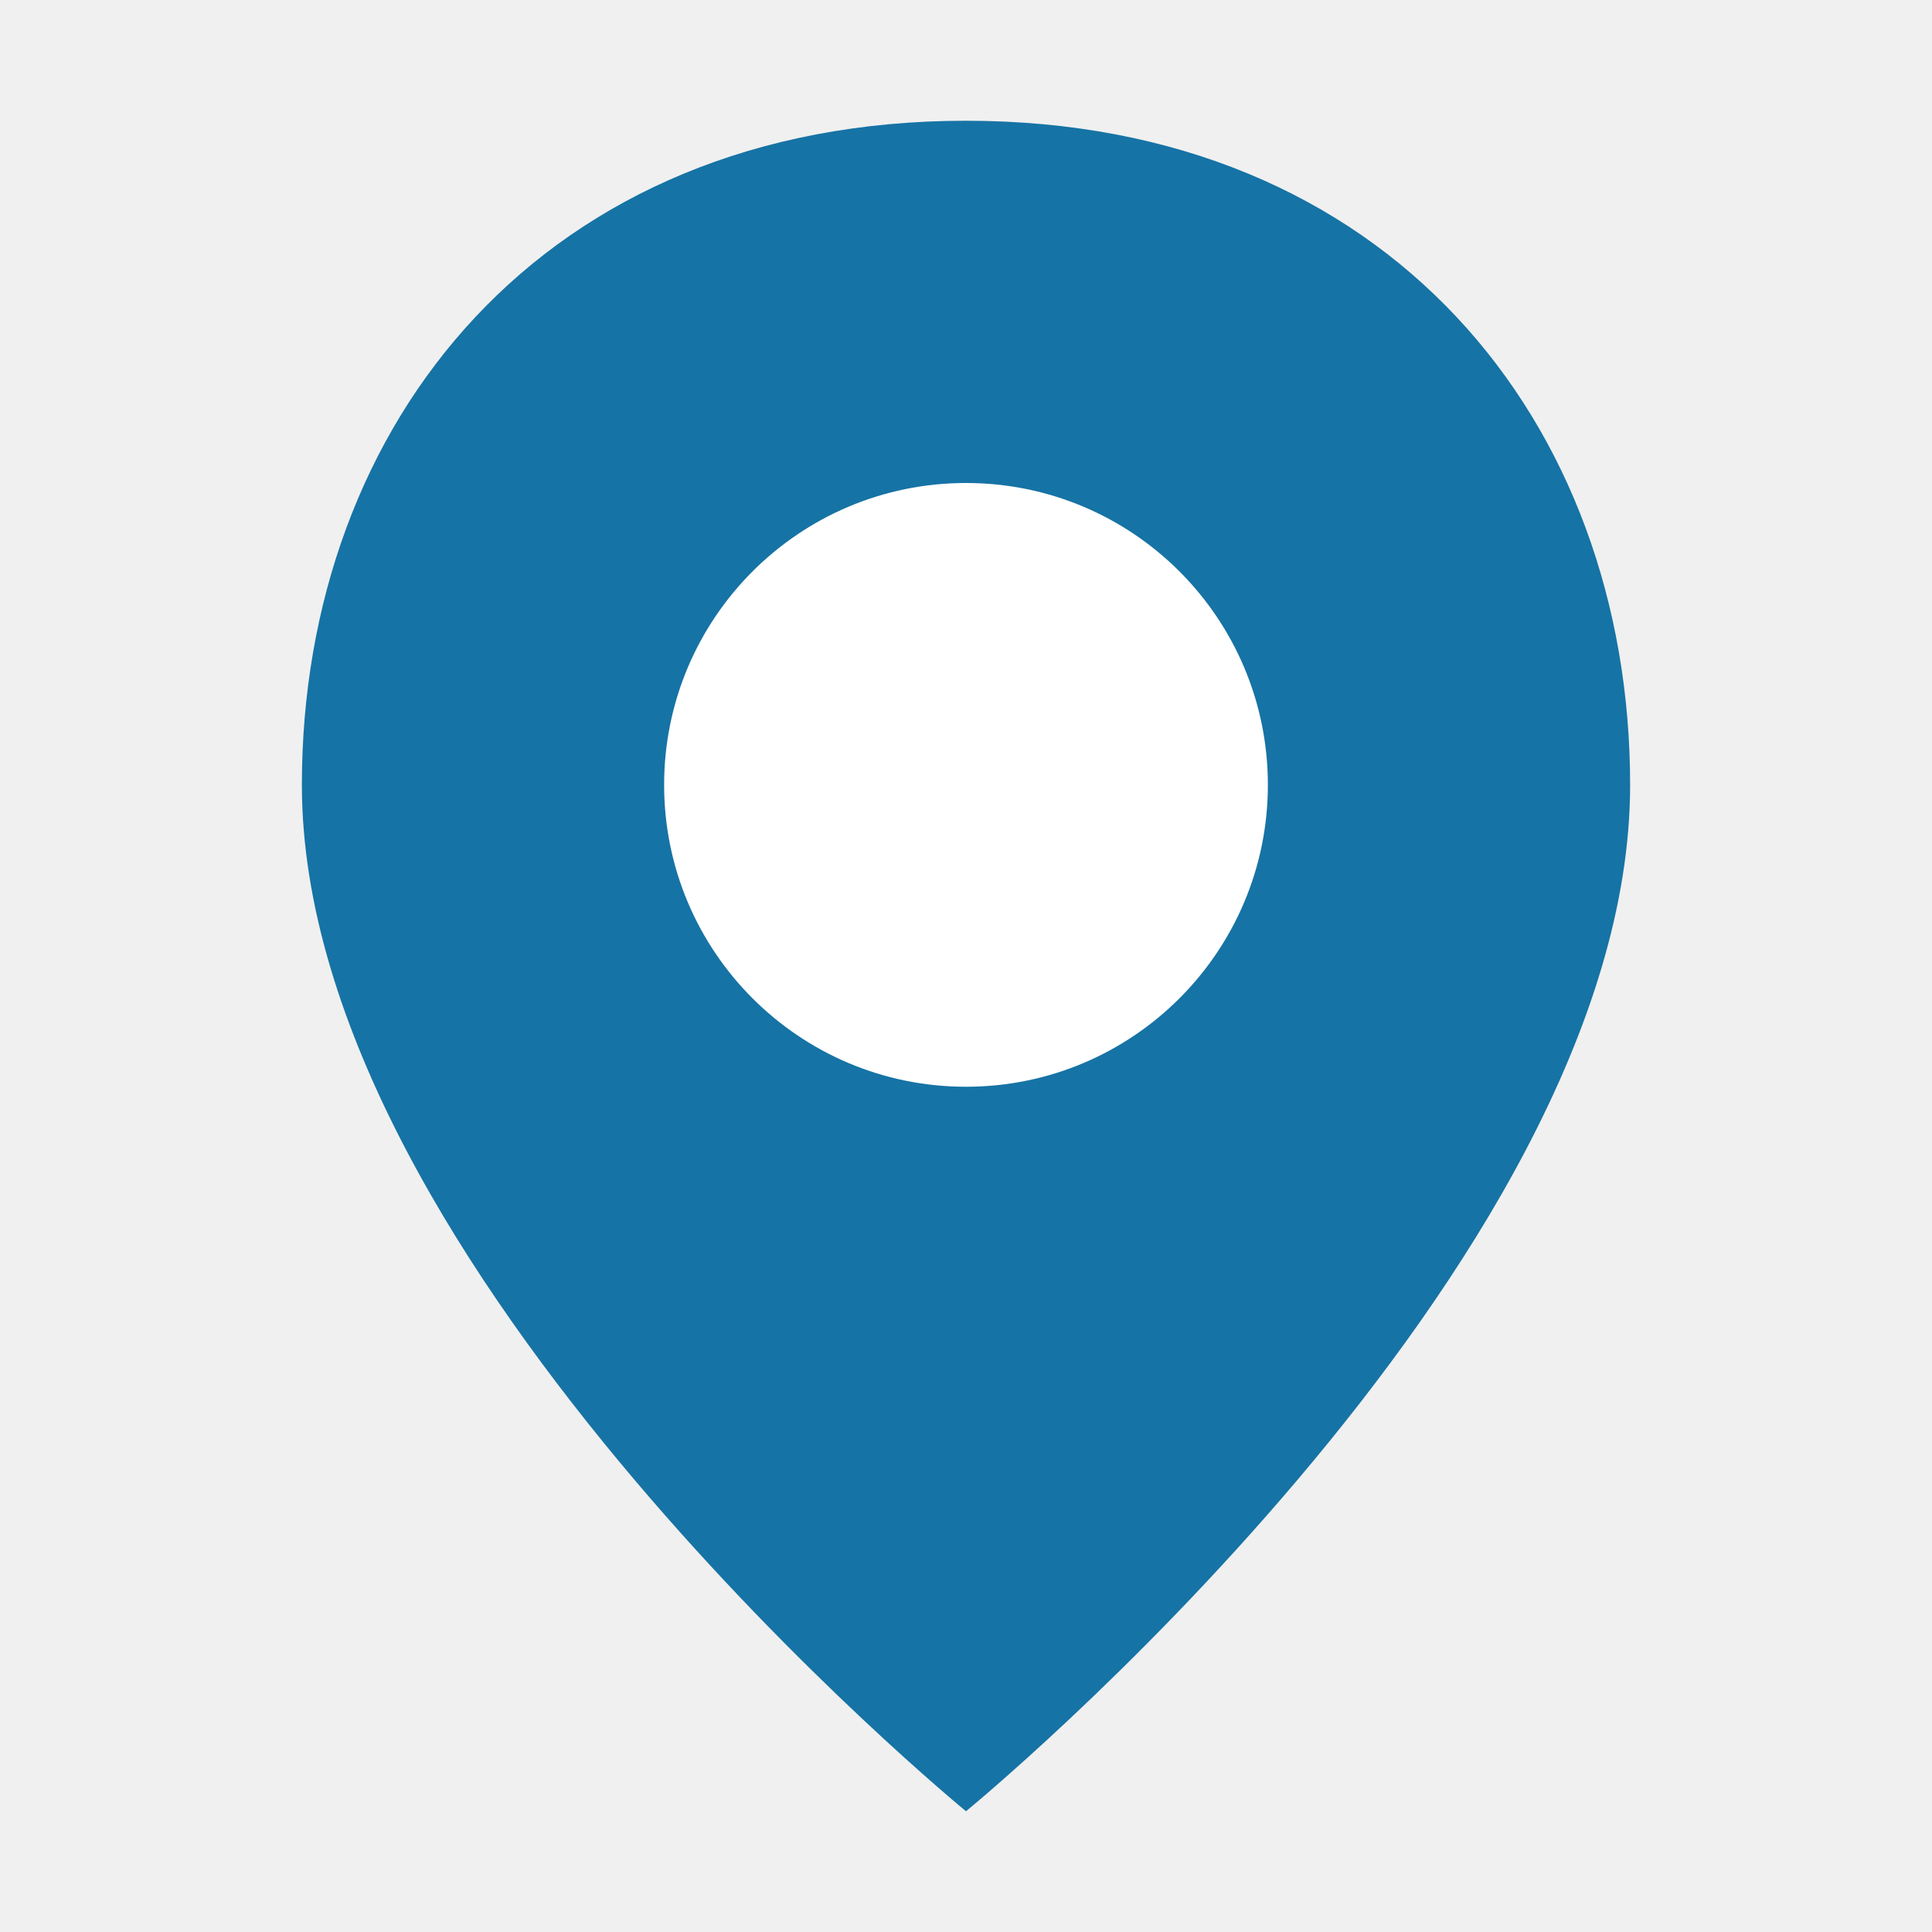
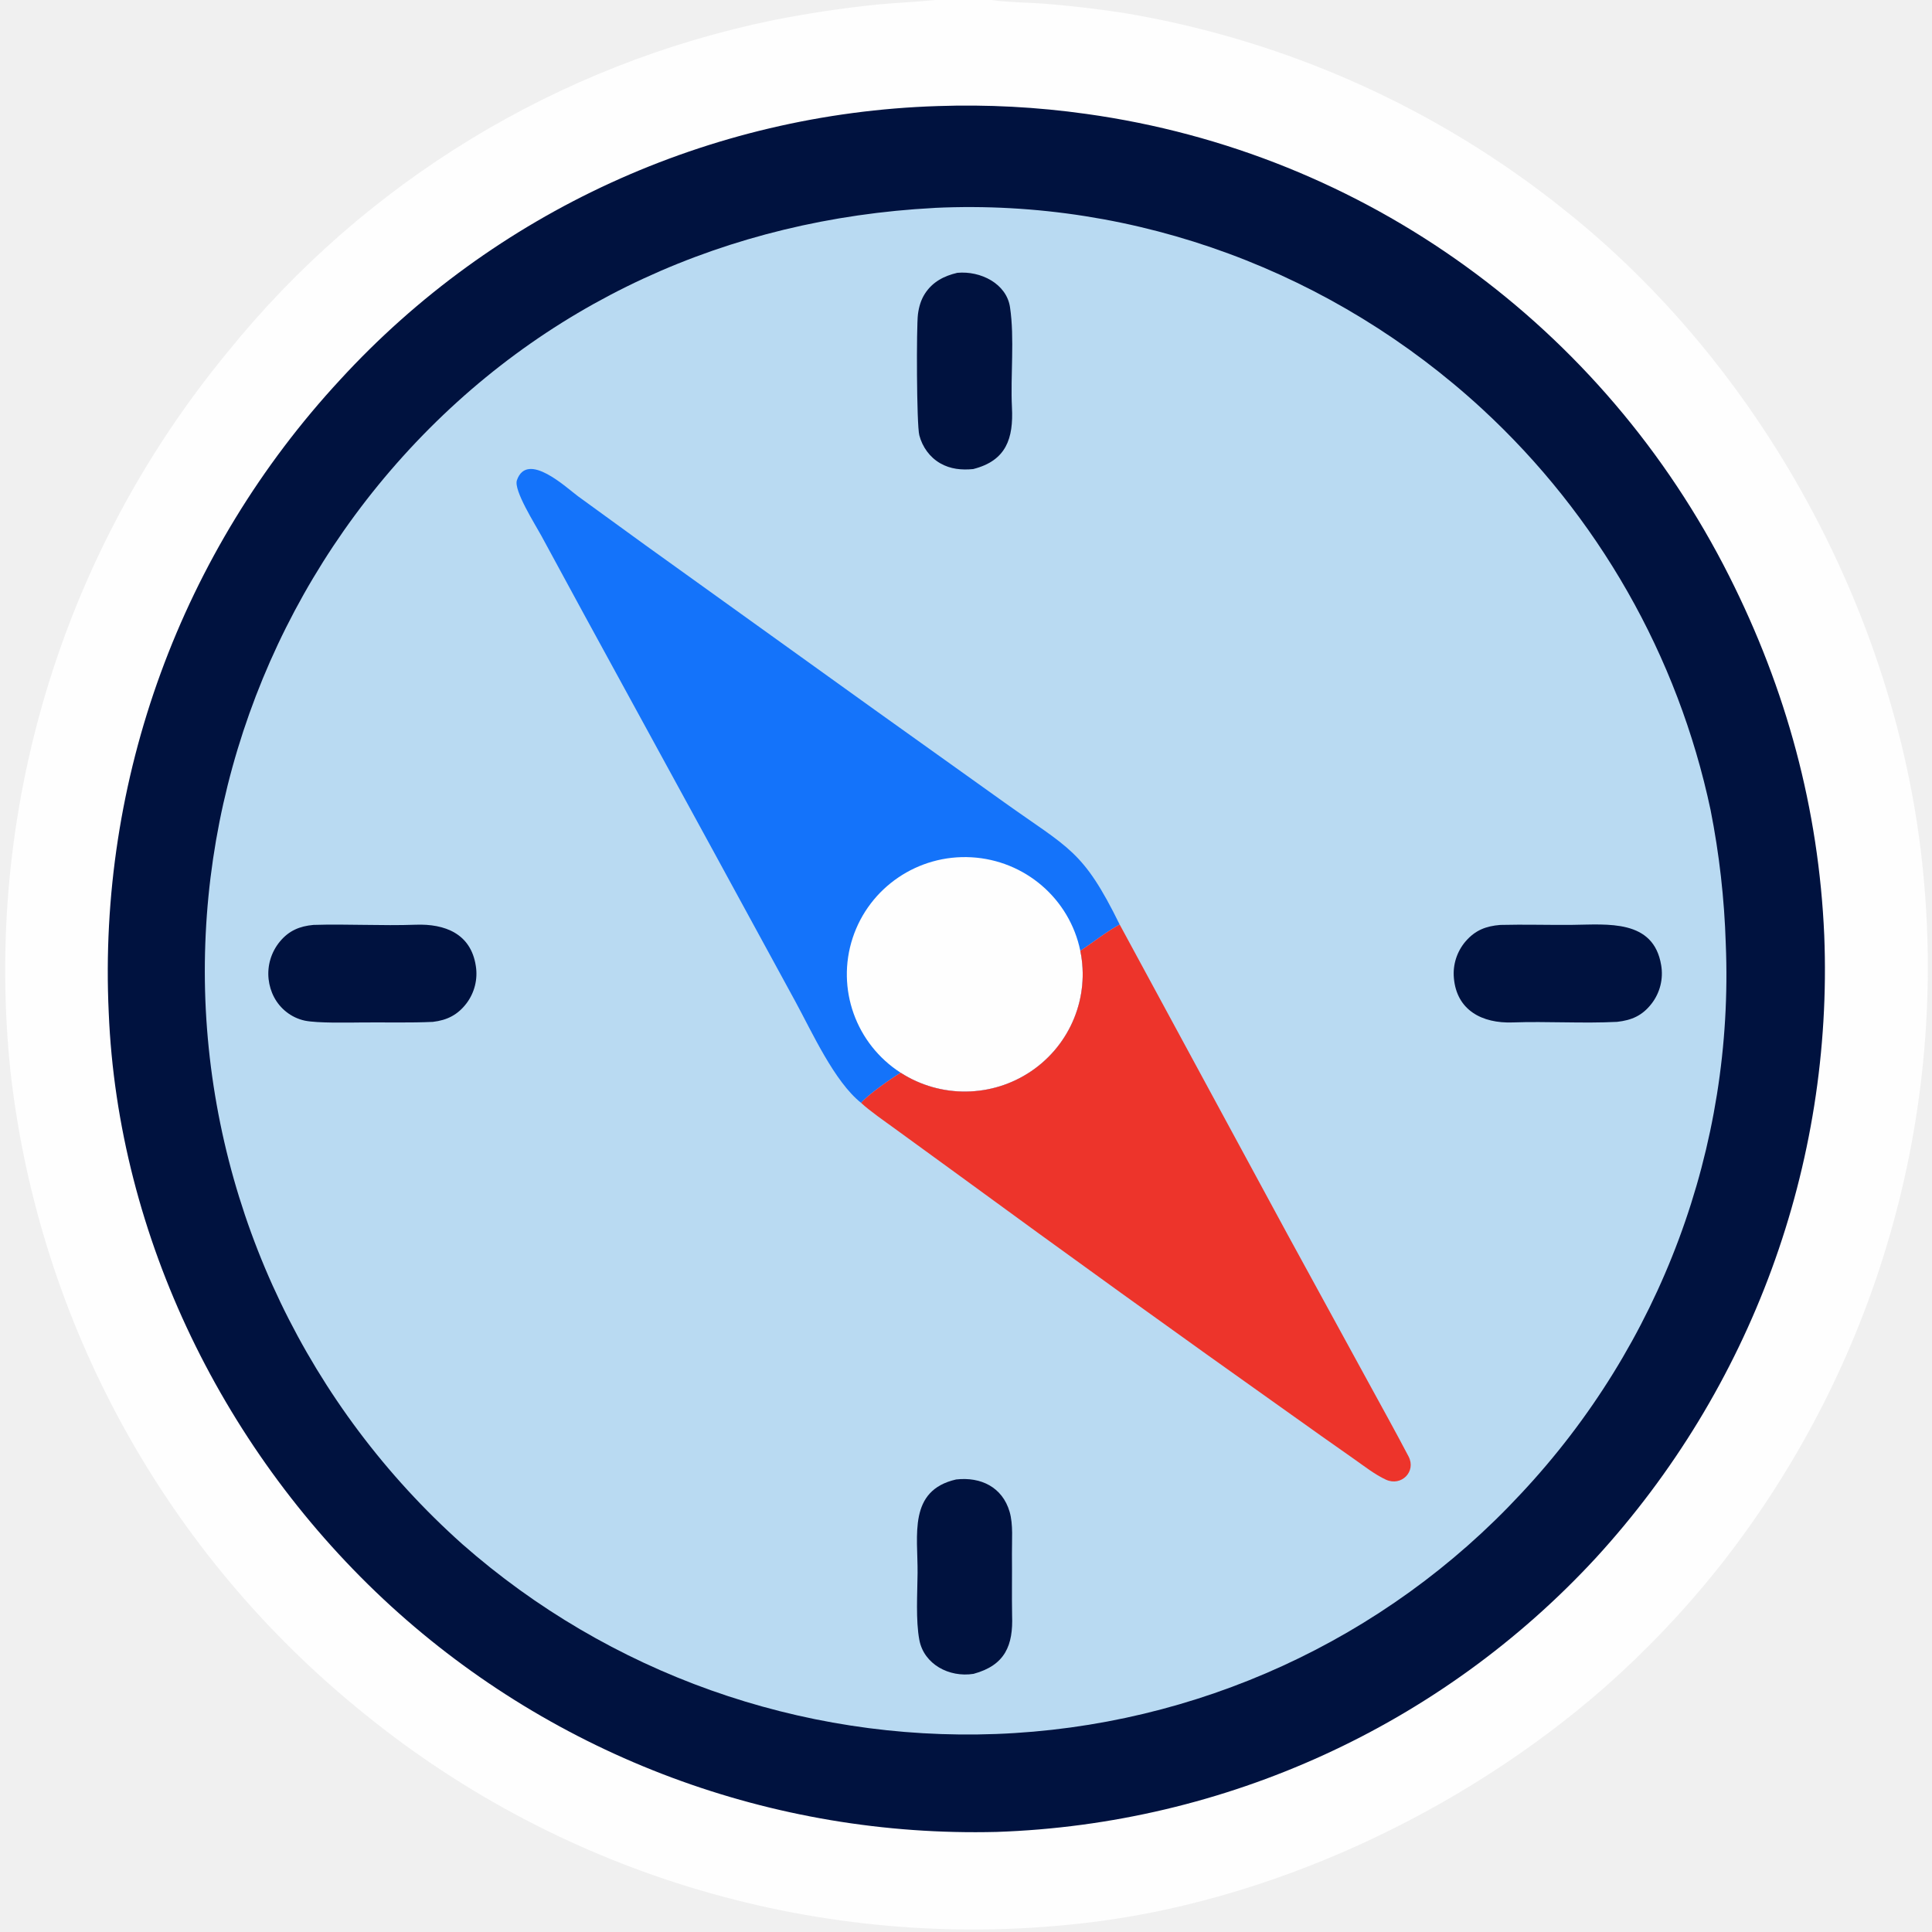
- <svg xmlns="http://www.w3.org/2000/svg" viewBox="0 0 32 32">
-   <path fill="#1673a5" d="M16 2C9 2 5 7 5 13c0 8 11 17 11 17s11-9 11-17C27 7 23 2 16 2z" />
-   <circle fill="white" cx="16" cy="13" r="5" />
+ <svg xmlns="http://www.w3.org/2000/svg" width="96" height="96" viewBox="0 0 96 96">
+   <path fill="#FEFEFE" transform="scale(0.136558 0.135785)" d="M340.289 0L360.795 0C365.082 0.756 374.912 0.986 379.566 1.312C389.314 2.092 399.03 3.223 408.696 4.704C467.562 14.538 522.89 39.404 569.322 76.894C640.853 134.092 689.338 223.939 699.317 314.756C709.595 407.592 682.903 500.74 625.017 574.052C612.488 589.809 598.606 604.441 583.528 617.782C531.742 663.332 461.311 696.593 392.485 703.966C298.992 714.305 205.271 686.581 132.455 627.045C60.441 568.728 14.246 484.442 3.839 392.374C-6.116 297.583 22.271 202.751 82.674 129.013C132.712 66.594 202.961 23.583 281.314 7.392C293.8 4.893 306.396 2.987 319.062 1.68C326.089 0.998 333.143 0.744 340.289 0Z" />
+   <path fill="#00123F" transform="scale(0.136558 0.135785)" d="M341.187 38.814C359.262 38.191 377.357 39.152 395.264 41.685C496.986 55.916 583.449 119.538 629.19 210.795C649.99 252.292 661.786 295.943 663.789 342.267C667.1 426.187 637.243 508.037 580.673 570.122C524.388 631.438 445.816 667.563 362.622 670.377C281.23 672.429 202.221 642.802 142.253 587.742C81.877 532.205 42.94 452.815 39.565 370.555C35.579 285.208 65.903 201.813 123.779 138.951C179.744 77.581 258.164 41.461 341.187 38.814Z" />
+   <path fill="#B9DAF2" transform="scale(0.136558 0.135785)" d="M339.938 76.095C340.036 76.085 340.133 76.076 340.231 76.067C413.811 72.621 485.307 99.689 539.174 149.512C581.457 188.684 610.545 240.005 622.428 296.4C625.602 312.532 627.451 328.896 627.955 345.329C631.033 419.672 604.205 492.151 553.462 546.58C504.028 600.128 435.296 631.781 362.463 634.541C291.183 637.216 221.614 612.329 168.211 565.052C112.35 514.871 78.768 444.521 74.884 369.539C71.136 295.183 96.941 222.359 146.672 166.945C197.106 110.795 264.967 80.072 339.938 76.095Z" />
+   <path fill="#1473FA" transform="scale(0.136558 0.135785)" d="M313.354 403.605C303.608 395.842 295.515 377.764 289.422 366.515L260.159 312.536L212.426 224.671L196.96 196.019C194.711 191.849 186.829 179.398 188.09 175.741C191.843 164.856 206.249 178.61 210.319 181.601L234.672 199.384L318.243 259.732L365.488 293.666C389.07 310.614 394.082 311.052 407.414 338.32C402.595 340.913 397.705 344.898 393.093 347.945C396.56 364.875 389.529 382.232 375.256 391.979C360.983 401.725 342.254 401.959 327.742 392.571C324.531 394.436 315.479 400.85 313.354 403.605Z" />
+   <path fill="#FEFEFE" transform="scale(0.136558 0.135785)" d="M327.742 392.571C311.395 381.996 304.217 361.742 310.26 343.236C316.302 324.73 334.049 312.611 353.489 313.716C372.929 314.821 389.188 328.873 393.093 347.945C396.56 364.875 389.529 382.232 375.256 391.979C360.983 401.725 342.254 401.959 327.742 392.571Z" />
+   <path fill="#ED342B" transform="scale(0.136558 0.135785)" d="M407.414 338.32L468.596 451.919L497.666 505.4C502.642 514.581 507.702 523.714 512.534 532.983C515.4 538.481 509.922 544.068 504.292 541.47C500.277 539.617 496.155 536.347 492.508 533.781C484.876 528.412 477.272 523.002 469.696 517.553C428.629 488.269 387.782 458.677 347.159 428.78L325.556 412.981C322.078 410.43 316.37 406.466 313.354 403.605C315.479 400.85 324.531 394.436 327.742 392.571C342.254 401.959 360.983 401.725 375.256 391.979C389.529 382.232 396.56 364.875 393.093 347.945C397.705 344.898 402.595 340.913 407.414 338.32Z" />
+   <path fill="#00123F" transform="scale(0.136558 0.135785)" d="M114.049 338.466C126.318 338.076 138.99 338.849 151.25 338.397C161.837 338.007 171.337 341.622 173.136 353.484C173.902 358.313 172.68 363.246 169.749 367.16C166.538 371.4 162.671 373.332 157.523 373.946C149.444 374.335 140.102 374.084 131.946 374.159C126.728 374.207 115.534 374.452 110.934 373.5C108.462 372.966 106.149 371.865 104.176 370.283C100.459 367.353 98.262 363.007 97.741 358.347C97.189 353.386 98.667 348.413 101.838 344.559C105.146 340.545 109.034 338.926 114.049 338.466Z" />
+   <path fill="#00123F" transform="scale(0.136558 0.135785)" d="M545.88 338.472C554.603 338.245 563.466 338.539 572.203 338.448C584.905 338.316 601.659 336.283 604.447 353.178C605.304 358.165 604.037 363.283 600.952 367.295C597.562 371.679 593.73 373.33 588.436 373.94C575.903 374.584 562.917 373.699 550.411 374.152C539.327 374.555 530.001 369.717 529.018 357.813C528.603 352.977 530.142 348.177 533.29 344.483C536.801 340.396 540.702 338.898 545.88 338.472Z" />
+   <path fill="#00123F" transform="scale(0.136558 0.135785)" d="M348.331 99.84C356.797 99.043 366.222 103.769 367.51 112.402C369.216 123.844 367.641 137.524 368.221 149.106C368.785 160.371 366.201 168.589 354.096 171.652C349.926 172.068 345.825 171.673 342.126 169.536C338.288 167.317 335.616 163.54 334.511 159.278C333.509 155.412 333.433 119.458 334.014 114.999C334.362 112.331 335.072 109.784 336.535 107.493C339.31 103.152 343.464 100.986 348.331 99.84Z" />
+   <path fill="#00123F" transform="scale(0.136558 0.135785)" d="M347.903 541.398C356.797 540.376 364.731 544.122 367.375 553.251C368.717 557.887 368.167 563.776 368.218 568.63C368.297 576.115 368.141 583.671 368.274 591.164C368.683 602.06 365.782 609.383 354.242 612.532C345.337 613.953 336.178 608.991 334.518 600.108C333.179 592.937 333.813 583.104 333.879 575.654C334 561.86 330.392 545.417 347.903 541.398Z" />
</svg>
